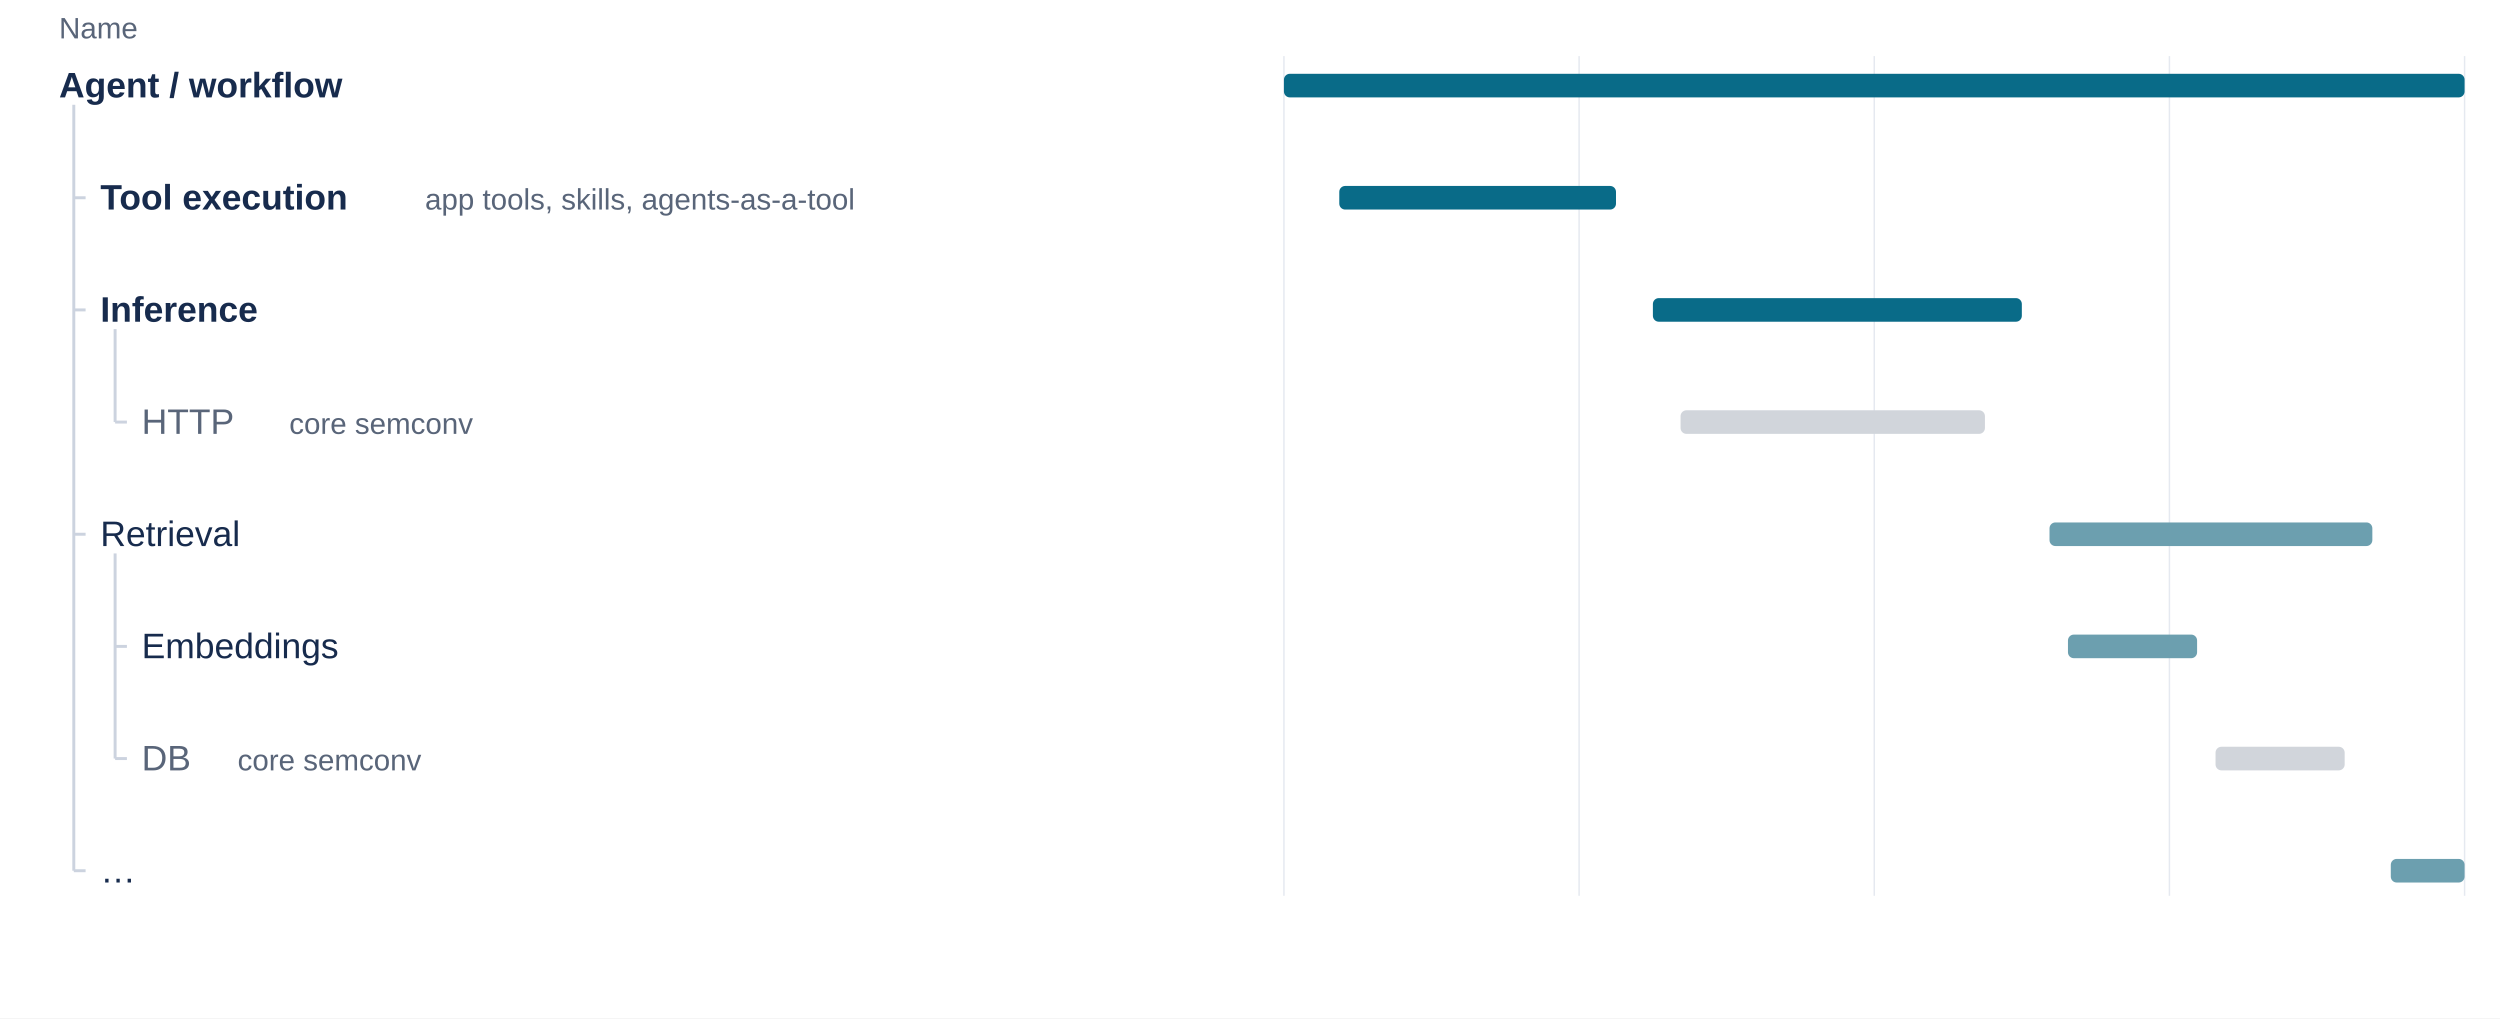
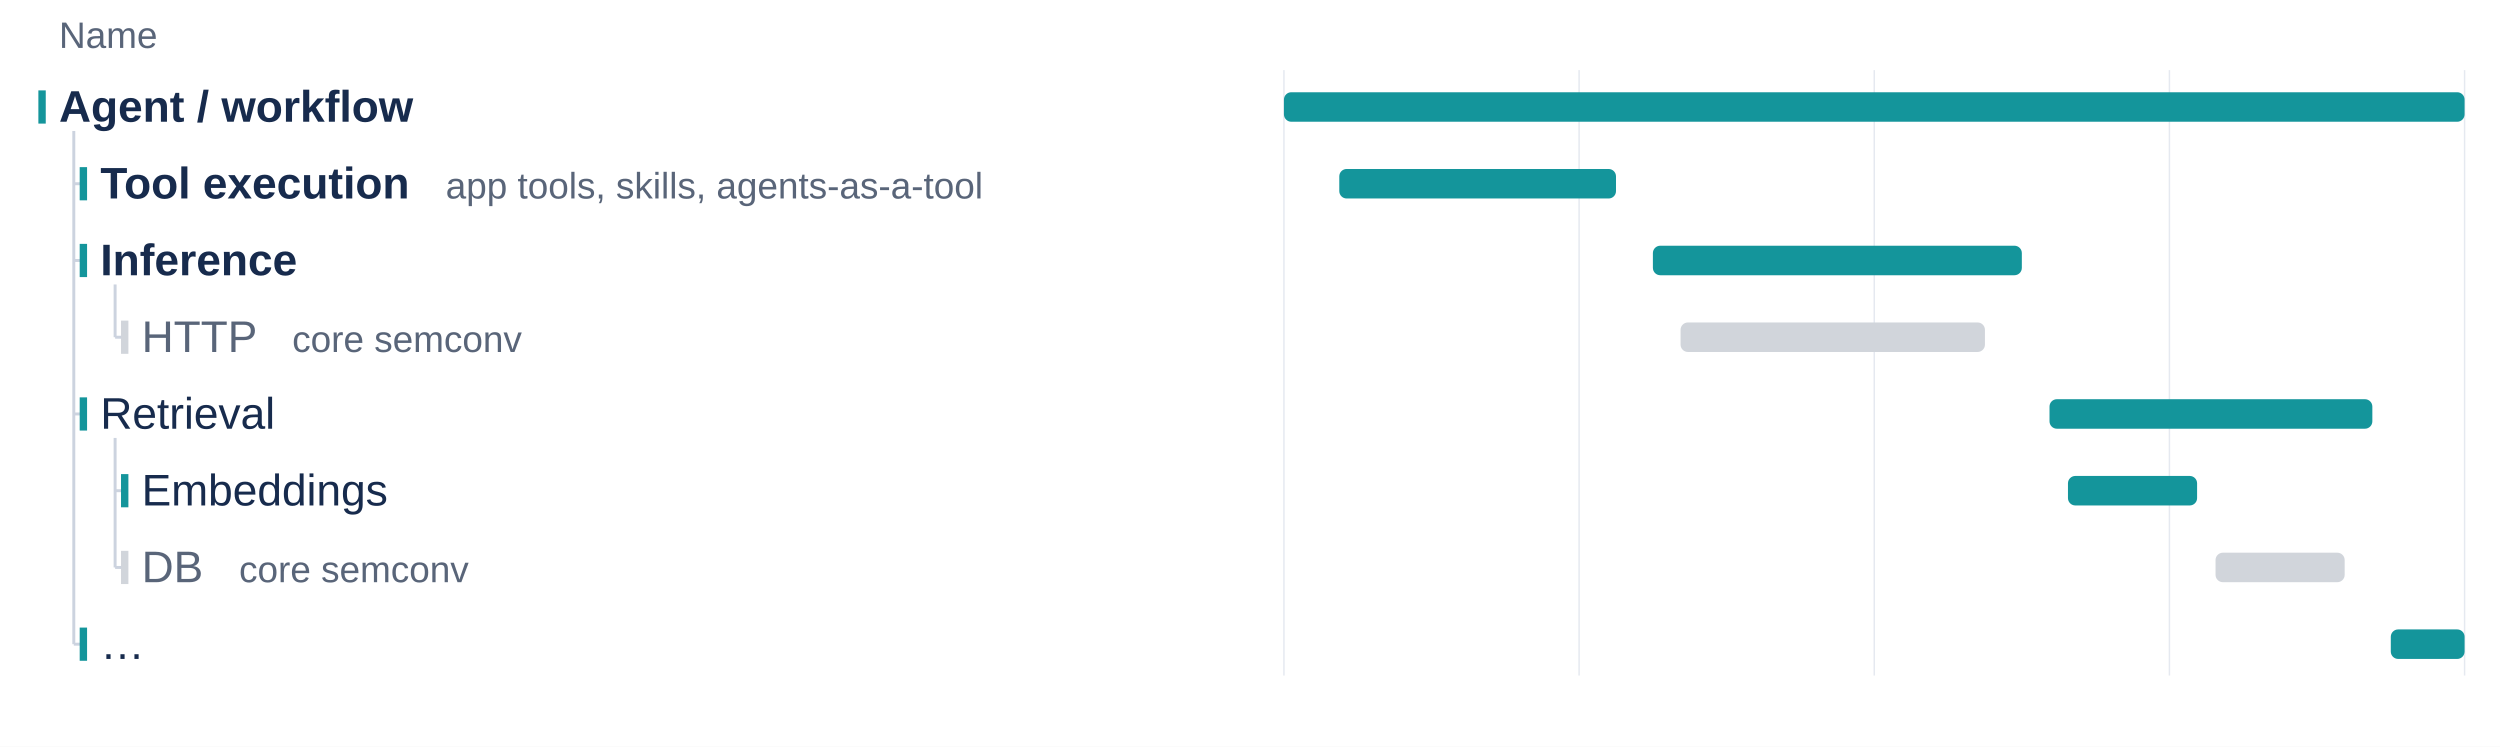
- <svg xmlns="http://www.w3.org/2000/svg" width="1694" height="690" viewBox="0 0 1694 690" role="img" aria-labelledby="title desc">
+ <svg xmlns="http://www.w3.org/2000/svg" width="1694" height="506" viewBox="0 0 1694 506" role="img" aria-labelledby="title desc">
  <style>
  text { font-family: Arial, sans-serif; fill: #172b4d; }
  .span-name { font-size: 24px; }
  .service { font-size: 22px; }
  .column-heading { font-size: 20px; fill: #596579; }
  .span-note { font-size: 20px; fill: #596579; }
  .core .span-name, .core .span-note { fill: #596579; }
  .tree { fill: none; stroke: #ccd3df; stroke-width: 2; }
  .grid { fill: none; stroke: #e5e9f0; }
</style>
  <defs>
    <marker id="red-arrow" viewBox="0 0 10 10" refX="9" refY="5" markerWidth="7" markerHeight="7" orient="auto">
      <path d="M0 0L10 5L0 10Z" fill="#c62828" />
    </marker>
    <marker id="blue-arrow" viewBox="0 0 10 10" refX="9" refY="5" markerWidth="7" markerHeight="7" orient="auto">
      <path d="M0 0L10 5L0 10Z" fill="#2563eb" />
    </marker>
  </defs>
-   <rect width="1694" height="690" fill="white" />
+   <rect width="1694" height="506" fill="white" />
  <g id="conventions-panel">
-     <text x="40" y="26" class="column-heading">Name</text>
-     <path class="grid" d="M870 38V607" />
-     <path class="grid" d="M1070 38V607" />
-     <path class="grid" d="M1270 38V607" />
-     <path class="grid" d="M1470 38V607" />
-     <path class="grid" d="M1670 38V607" />
-     <path class="tree" data-parent-row="0" d="M50 71V590 M50 134H58 M50 210H58 M50 362H58 M50 590H58" />
-     <path class="tree" data-parent-row="2" d="M78 223V286 M78 286H86" />
-     <path class="tree" data-parent-row="4" d="M78 375V514 M78 438H86 M78 514H86" />
+     <style>#conventions-panel .span-name { font-size: 30px; } #conventions-panel .column-heading, #conventions-panel .span-note { font-size: 25px; }</style>
+     <text x="40" y="32.5" class="column-heading">Name</text>
+     <path class="grid" d="M870 47.5V457.75" />
+     <path class="grid" d="M1070 47.5V457.75" />
+     <path class="grid" d="M1270 47.5V457.75" />
+     <path class="grid" d="M1470 47.5V457.75" />
+     <path class="grid" d="M1670 47.5V457.75" />
+     <path class="tree" data-parent-row="0" d="M50 88.75V436.5 M50 124.5H58 M50 176.5H58 M50 280.5H58 M50 436.5H58" />
+     <path class="tree" data-parent-row="2" d="M78 192.75V228.5 M78 228.5H86" />
+     <path class="tree" data-parent-row="4" d="M78 296.75V384.5 M78 332.5H86 M78 384.5H86" />
    <g id="conventions-row-0" class="trace-row" data-row="0" data-depth="0" data-parent-row="">
-       <text x="40" y="66" font-weight="700" class="span-name">Agent / workflow</text>
-       <rect class="bar illustrative-bar" x="870" y="50" width="800" height="16" rx="4" fill="#096b88" data-original-x="740.0" data-original-width="640.0" />
+       <rect class="service-marker" x="26" y="61.25" width="5" height="22.5" fill="#14959b" />
+       <text x="40" y="82.5" font-weight="700" class="span-name">Agent / workflow</text>
+       <rect class="bar illustrative-bar" x="870" y="62.5" width="800" height="20" rx="5" fill="#14959b" data-original-x="740.0" data-original-width="640.0" />
    </g>
    <g id="conventions-row-1" class="trace-row" data-row="1" data-depth="1" data-parent-row="0">
-       <text x="68" y="142" font-weight="700" class="span-name">Tool execution</text>
-       <text x="288" y="142" class="span-note">app tools, skills, agents-as-a-tool</text>
-       <rect class="bar illustrative-bar" x="907.5" y="126" width="187.5" height="16" rx="4" fill="#096b88" data-original-x="770.0" data-original-width="150.0" />
+       <rect class="service-marker" x="54" y="113.25" width="5" height="22.5" fill="#14959b" />
+       <text x="68" y="134.5" font-weight="700" class="span-name">Tool execution</text>
+       <text x="302" y="134.5" class="span-note">app tools, skills, agents-as-a-tool</text>
+       <rect class="bar illustrative-bar" x="907.5" y="114.5" width="187.5" height="20" rx="5" fill="#14959b" data-original-x="770.0" data-original-width="150.0" />
    </g>
    <g id="conventions-row-2" class="trace-row" data-row="2" data-depth="1" data-parent-row="0">
-       <text x="68" y="218" font-weight="700" class="span-name">Inference</text>
-       <rect class="bar illustrative-bar" x="1120" y="202" width="250" height="16" rx="4" fill="#096b88" data-original-x="940.0" data-original-width="200.0" />
+       <rect class="service-marker" x="54" y="165.25" width="5" height="22.5" fill="#14959b" />
+       <text x="68" y="186.5" font-weight="700" class="span-name">Inference</text>
+       <rect class="bar illustrative-bar" x="1120" y="166.5" width="250" height="20" rx="5" fill="#14959b" data-original-x="940.0" data-original-width="200.0" />
    </g>
    <g id="conventions-row-3" class="trace-row core" data-row="3" data-depth="2" data-parent-row="2">
-       <text x="96" y="294" class="span-name">HTTP</text>
-       <text x="196" y="294" class="span-note">core semconv</text>
-       <rect class="bar illustrative-bar" x="1138.75" y="278" width="206.25" height="16" rx="4" fill="#d1d5db" data-original-x="955.0" data-original-width="165.0" />
+       <rect class="service-marker" x="82" y="217.25" width="5" height="22.5" fill="#d1d5db" />
+       <text x="96" y="238.5" class="span-name">HTTP</text>
+       <text x="198" y="238.5" class="span-note">core semconv</text>
+       <rect class="bar illustrative-bar" x="1138.75" y="218.5" width="206.25" height="20" rx="5" fill="#d1d5db" data-original-x="955.0" data-original-width="165.0" />
    </g>
    <g id="conventions-row-4" class="trace-row" data-row="4" data-depth="1" data-parent-row="0">
-       <text x="68" y="370" class="span-name">Retrieval</text>
-       <rect class="bar illustrative-bar" x="1388.75" y="354" width="218.75" height="16" rx="4" fill="#6c9faf" data-original-x="1155.0" data-original-width="175.0" />
+       <rect class="service-marker" x="54" y="269.25" width="5" height="22.5" fill="#14959b" />
+       <text x="68" y="290.5" class="span-name">Retrieval</text>
+       <rect class="bar illustrative-bar" x="1388.75" y="270.5" width="218.75" height="20" rx="5" fill="#14959b" data-original-x="1155.0" data-original-width="175.0" />
    </g>
    <g id="conventions-row-5" class="trace-row" data-row="5" data-depth="2" data-parent-row="4">
-       <text x="96" y="446" class="span-name">Embeddings</text>
-       <rect class="bar illustrative-bar" x="1401.25" y="430" width="87.5" height="16" rx="4" fill="#6c9faf" data-original-x="1165.0" data-original-width="70.0" />
+       <rect class="service-marker" x="82" y="321.25" width="5" height="22.5" fill="#14959b" />
+       <text x="96" y="342.5" class="span-name">Embeddings</text>
+       <rect class="bar illustrative-bar" x="1401.25" y="322.5" width="87.5" height="20" rx="5" fill="#14959b" data-original-x="1165.0" data-original-width="70.0" />
    </g>
    <g id="conventions-row-6" class="trace-row core" data-row="6" data-depth="2" data-parent-row="4">
-       <text x="96" y="522" class="span-name">DB</text>
-       <text x="161" y="522" class="span-note">core semconv</text>
-       <rect class="bar illustrative-bar" x="1501.25" y="506" width="87.5" height="16" rx="4" fill="#d1d5db" data-original-x="1245.0" data-original-width="70.0" />
+       <rect class="service-marker" x="82" y="373.25" width="5" height="22.5" fill="#d1d5db" />
+       <text x="96" y="394.5" class="span-name">DB</text>
+       <text x="162" y="394.5" class="span-note">core semconv</text>
+       <rect class="bar illustrative-bar" x="1501.25" y="374.5" width="87.5" height="20" rx="5" fill="#d1d5db" data-original-x="1245.0" data-original-width="70.0" />
    </g>
    <g id="conventions-row-7" class="trace-row" data-row="7" data-depth="1" data-parent-row="0">
-       <text x="68" y="598" class="span-name">…</text>
-       <rect class="bar illustrative-bar" x="1620" y="582" width="50" height="16" rx="4" fill="#6c9faf" data-original-x="1340.0" data-original-width="40.0" />
+       <rect class="service-marker" x="54" y="425.25" width="5" height="22.5" fill="#14959b" />
+       <text x="68" y="446.5" class="span-name">…</text>
+       <rect class="bar illustrative-bar" x="1620" y="426.5" width="50" height="20" rx="5" fill="#14959b" data-original-x="1340.0" data-original-width="40.0" />
    </g>
  </g>
</svg>
